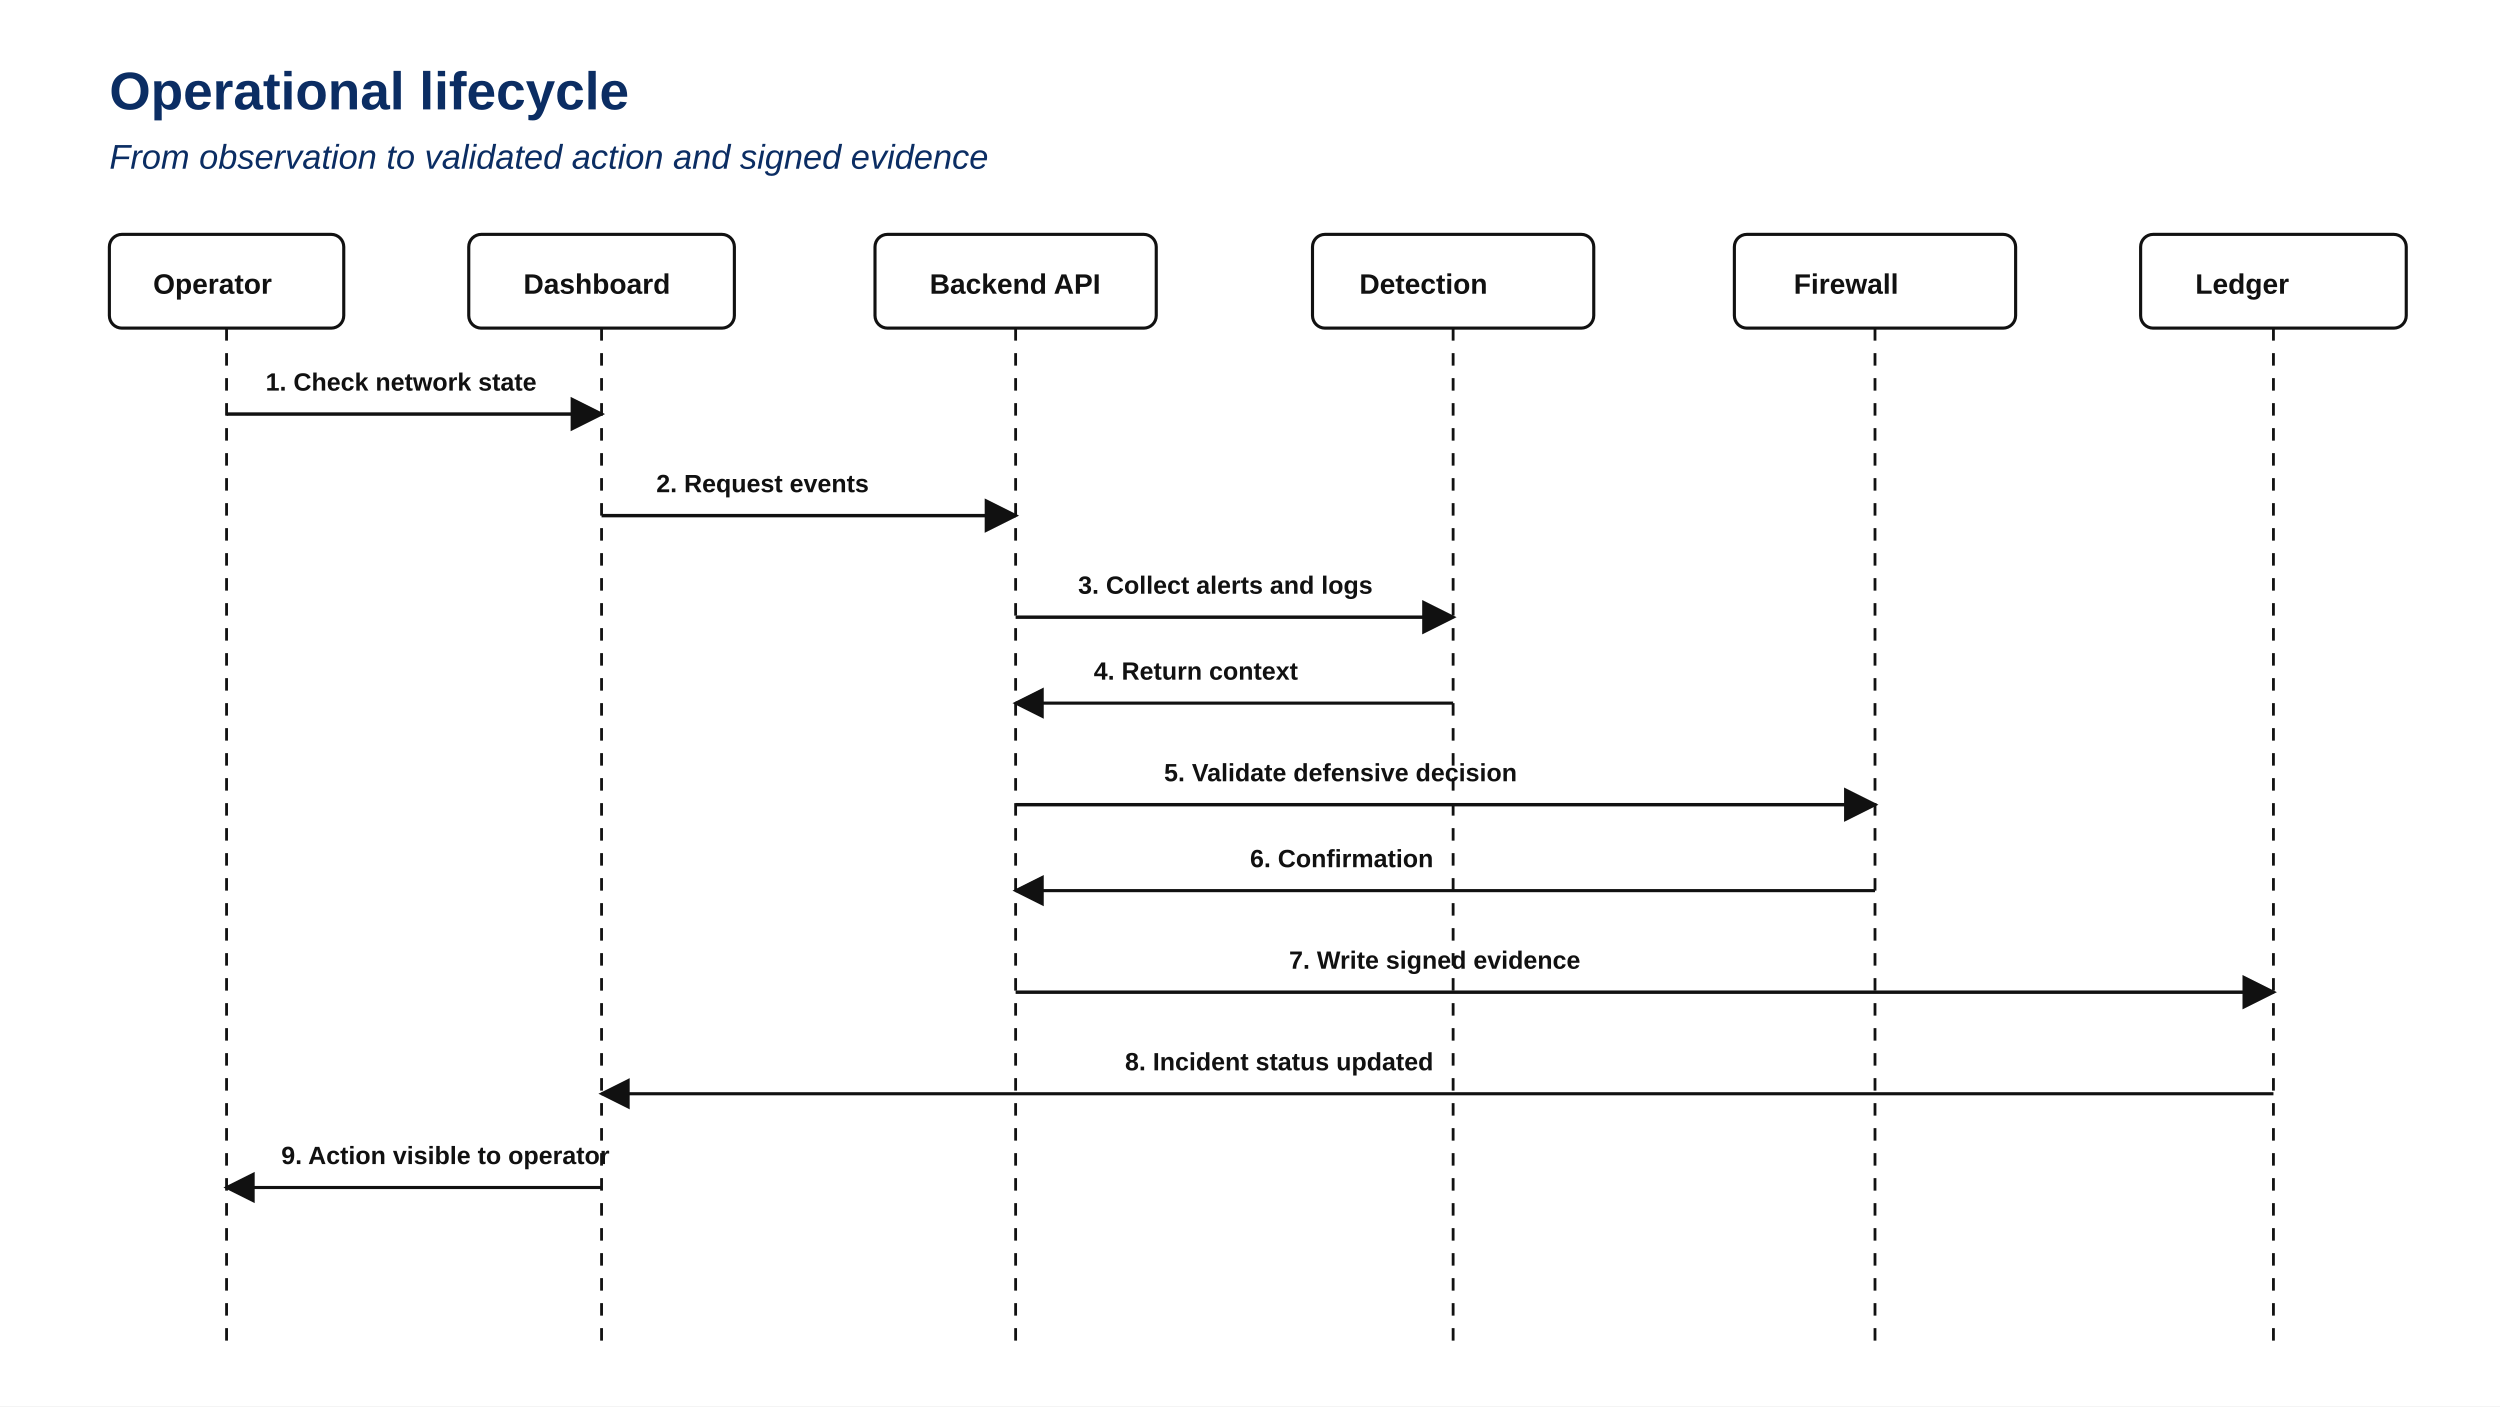
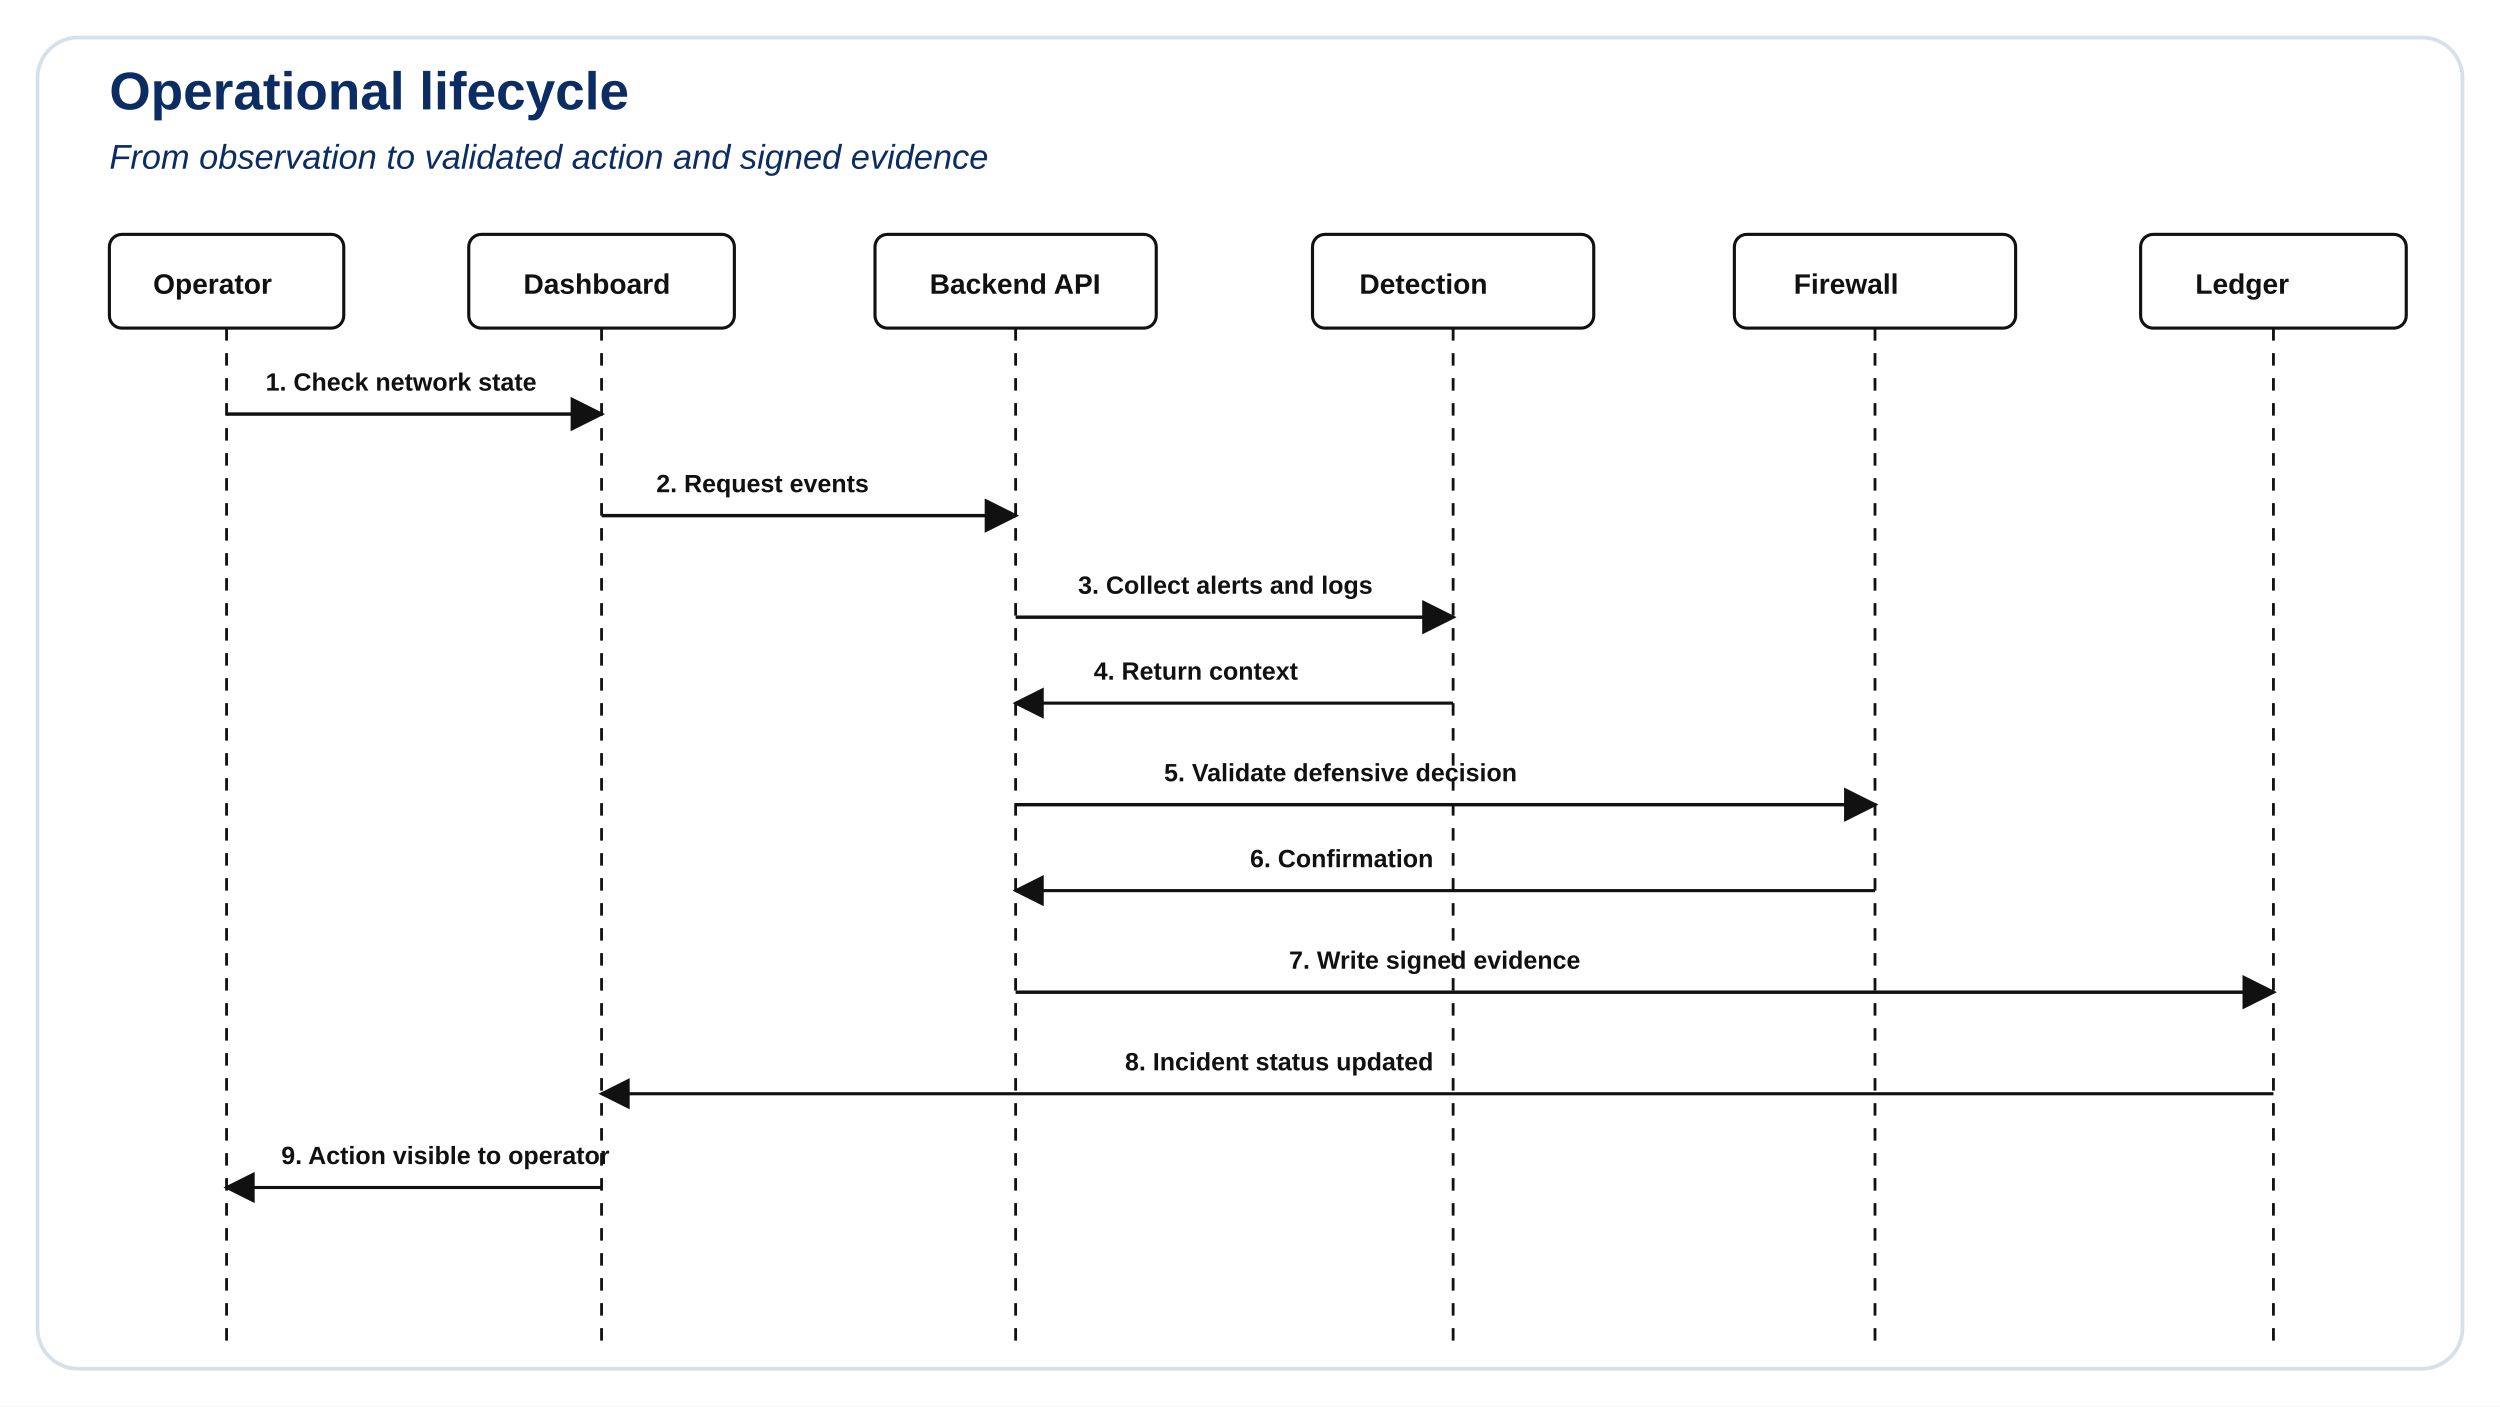
<svg xmlns="http://www.w3.org/2000/svg" width="1600" height="900" viewBox="0 0 1600 900" role="img" aria-labelledby="title desc">
  <defs>
    <marker id="a" viewBox="0 0 10 10" refX="9" refY="5" markerWidth="10" markerHeight="10" orient="auto">
      <path d="M0 0 10 5 0 10z" fill="#111" />
    </marker>
-     <style>.bg{fill:#fff}.box{fill:#fff;stroke:#111;stroke-width:2;rx:8}.head{font:800 18px Arial;fill:#111}.txt{font:600 16px Arial;fill:#111}.life{stroke:#111;stroke-width:1.8;stroke-dasharray:8 8}.call{stroke:#111;stroke-width:2.2;fill:none;marker-end:url(#a)}.return{stroke:#111;stroke-width:2;fill:none;marker-end:url(#a)}.title{font:800 34px Arial;fill:#0b2d63}.sub{font:italic 22px Arial;fill:#0b2d63}</style>
+     <style>.bg{fill:#fff}.frame{fill:none;stroke:#d6e0ea;stroke-width:2.4;rx:26}.box{fill:#fff;stroke:#111;stroke-width:2;rx:8}.head{font:800 18px Arial;fill:#111}.txt{font:600 16px Arial;fill:#111}.life{stroke:#111;stroke-width:1.8;stroke-dasharray:8 8}.call{stroke:#111;stroke-width:2.2;fill:none;marker-end:url(#a)}.return{stroke:#111;stroke-width:2;fill:none;marker-end:url(#a)}.title{font:800 34px Arial;fill:#0b2d63}.sub{font:italic 22px Arial;fill:#0b2d63}</style>
  </defs>
  <rect class="bg" width="1600" height="900" />
+   <rect x="24" y="24" width="1552" height="852" class="frame" />
  <text x="70" y="70" class="title">Operational lifecycle</text>
  <text x="70" y="108" class="sub">From observation to validated action and signed evidence</text>
  <g transform="translate(70 150)">
    <rect class="box" width="150" height="60" />
    <text x="28" y="38" class="head">Operator</text>
    <path class="life" d="M75 60v650" />
  </g>
  <g transform="translate(300 150)">
    <rect class="box" width="170" height="60" />
    <text x="35" y="38" class="head">Dashboard</text>
    <path class="life" d="M85 60v650" />
  </g>
  <g transform="translate(560 150)">
    <rect class="box" width="180" height="60" />
    <text x="35" y="38" class="head">Backend API</text>
    <path class="life" d="M90 60v650" />
  </g>
  <g transform="translate(840 150)">
    <rect class="box" width="180" height="60" />
    <text x="30" y="38" class="head">Detection</text>
    <path class="life" d="M90 60v650" />
  </g>
  <g transform="translate(1110 150)">
    <rect class="box" width="180" height="60" />
    <text x="38" y="38" class="head">Firewall</text>
    <path class="life" d="M90 60v650" />
  </g>
  <g transform="translate(1370 150)">
    <rect class="box" width="170" height="60" />
    <text x="35" y="38" class="head">Ledger</text>
    <path class="life" d="M85 60v650" />
  </g>
  <path class="call" d="M145 265h240" />
  <text x="170" y="250" class="txt">1. Check network state</text>
  <path class="call" d="M385 330h265" />
  <text x="420" y="315" class="txt">2. Request events</text>
  <path class="call" d="M650 395h280" />
  <text x="690" y="380" class="txt">3. Collect alerts and logs</text>
  <path class="return" d="M930 450H650" />
  <text x="700" y="435" class="txt">4. Return context</text>
  <path class="call" d="M650 515h550" />
  <text x="745" y="500" class="txt">5. Validate defensive decision</text>
  <path class="return" d="M1200 570H650" />
  <text x="800" y="555" class="txt">6. Confirmation</text>
  <path class="call" d="M650 635h805" />
  <text x="825" y="620" class="txt">7. Write signed evidence</text>
  <path class="return" d="M1455 700H385" />
  <text x="720" y="685" class="txt">8. Incident status updated</text>
  <path class="return" d="M385 760H145" />
  <text x="180" y="745" class="txt">9. Action visible to operator</text>
</svg>
